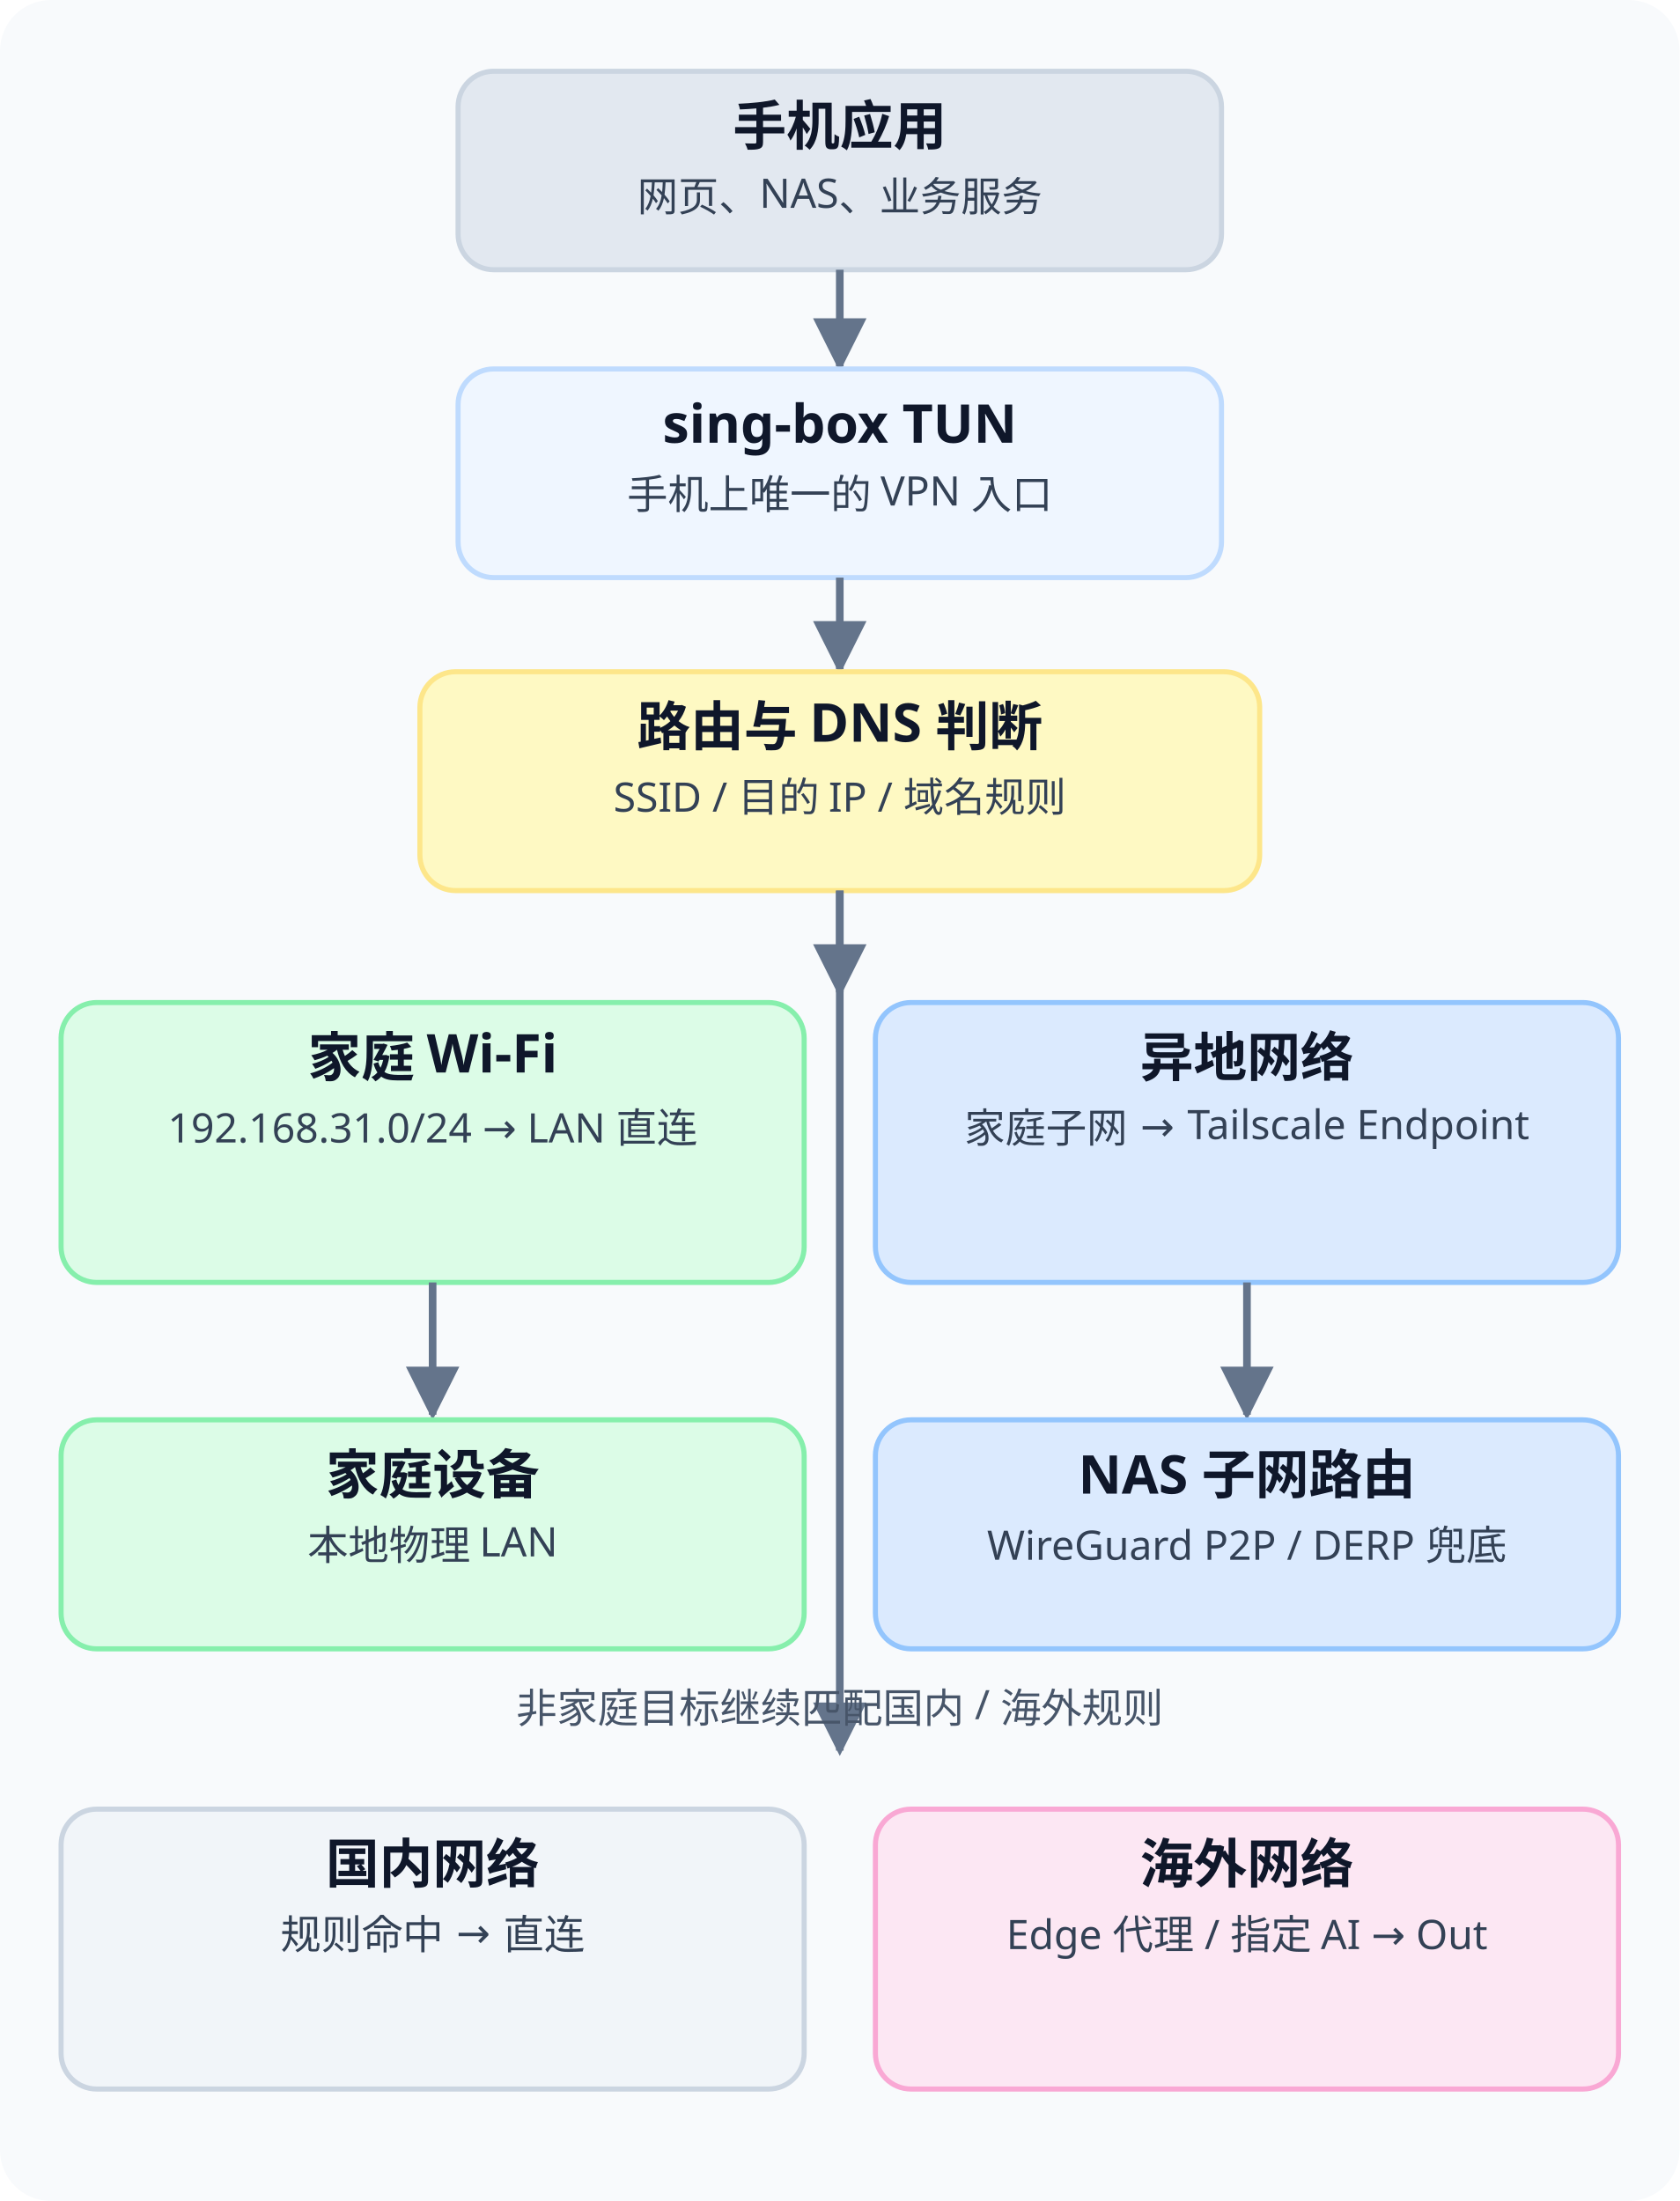
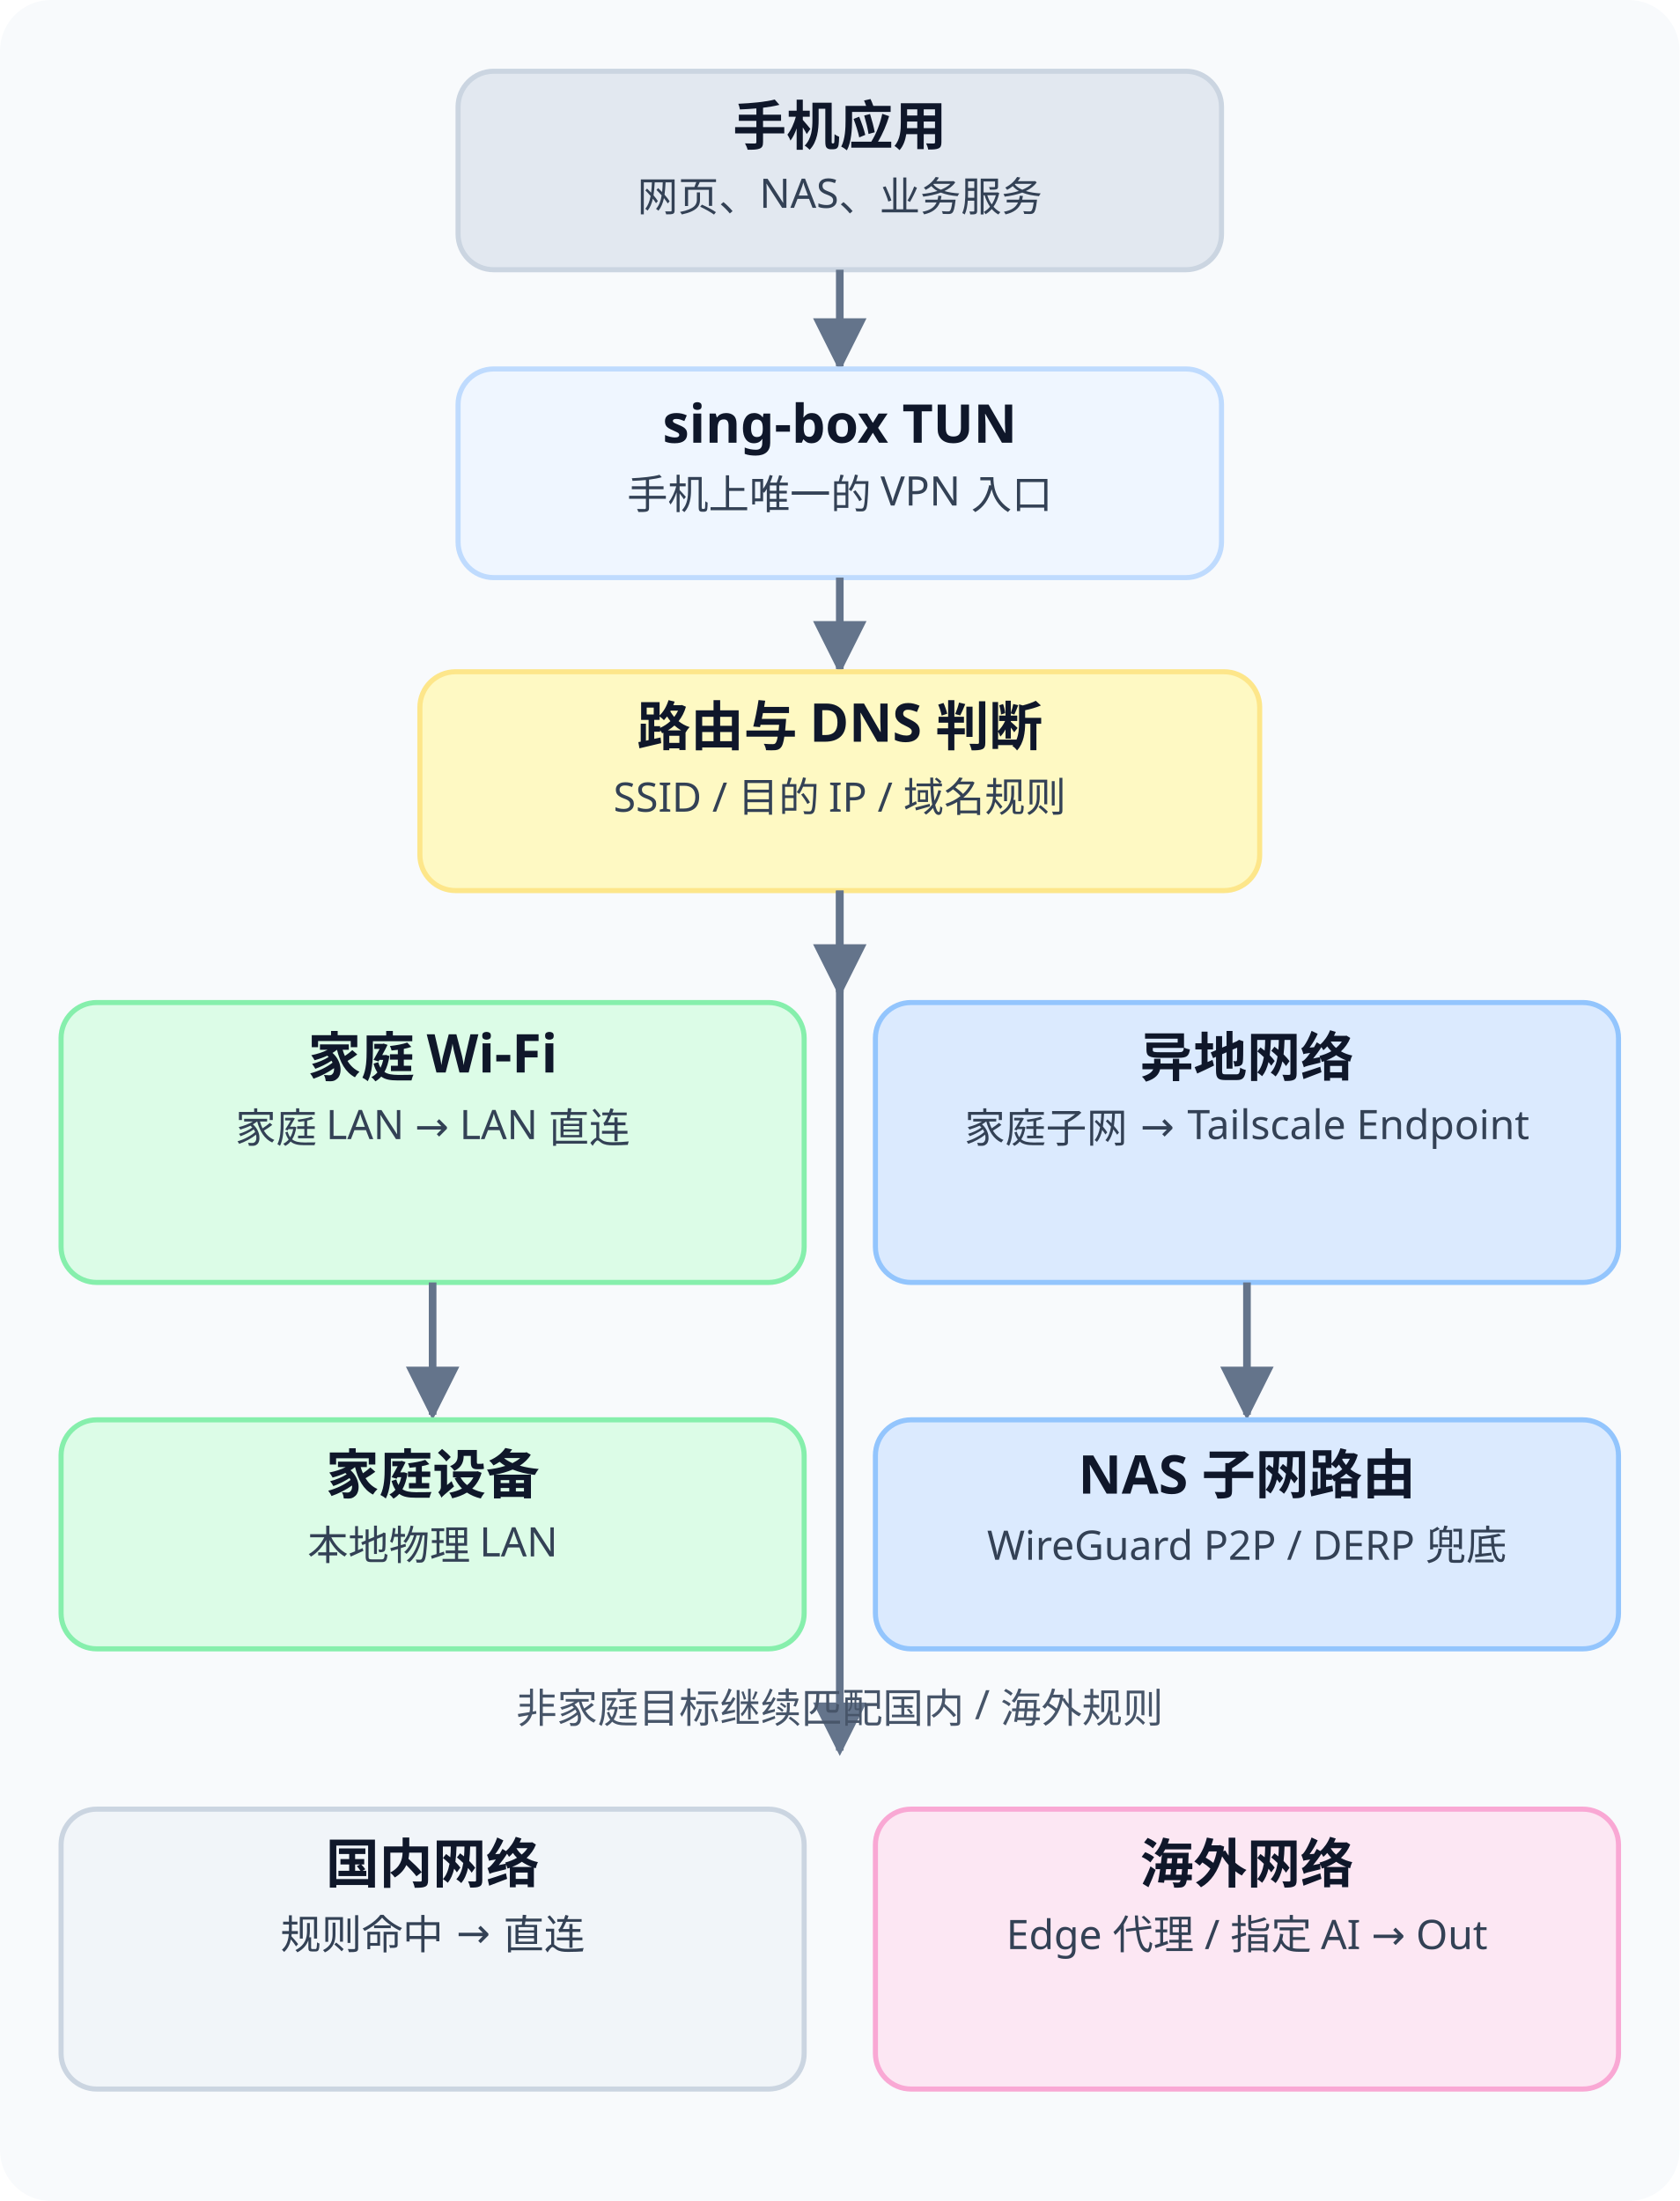
<svg xmlns="http://www.w3.org/2000/svg" width="660" height="865" viewBox="0 0 660 865" role="img" aria-labelledby="title desc">
  <defs>
    <marker id="arr" viewBox="0 0 10 10" refX="9" refY="5" markerWidth="7" markerHeight="7" orient="auto">
      <path d="M0 0 L10 5 L0 10z" fill="#64748b" />
    </marker>
  </defs>
  <rect width="660" height="865" rx="20" fill="#f8fafc" />
  <g font-family="Noto Sans SC, PingFang SC, Microsoft YaHei, sans-serif" fill="#0f172a">
    <rect x="180" y="28" width="300" height="78" rx="14" fill="#e2e8f0" stroke="#cbd5e1" stroke-width="2" />
    <text x="330" y="57" font-size="21" font-weight="700" text-anchor="middle">手机应用</text>
    <text x="330" y="83" font-size="16" fill="#334155" text-anchor="middle">网页、NAS、业务服务</text>
    <line x1="330" y1="106" x2="330" y2="144" stroke="#64748b" stroke-width="3" marker-end="url(#arr)" />
    <rect x="180" y="145" width="300" height="82" rx="14" fill="#eff6ff" stroke="#bfdbfe" stroke-width="2" />
    <text x="330" y="174" font-size="21" font-weight="700" text-anchor="middle">sing-box TUN</text>
    <text x="330" y="200" font-size="16" fill="#334155" text-anchor="middle">手机上唯一的 VPN 入口</text>
    <line x1="330" y1="227" x2="330" y2="263" stroke="#64748b" stroke-width="3" marker-end="url(#arr)" />
    <rect x="165" y="264" width="330" height="86" rx="14" fill="#fef9c3" stroke="#fde68a" stroke-width="2" />
    <text x="330" y="293" font-size="21" font-weight="700" text-anchor="middle">路由与 DNS 判断</text>
    <text x="330" y="319" font-size="16" fill="#334155" text-anchor="middle">SSID / 目的 IP / 域名规则</text>
    <line x1="330" y1="350" x2="330" y2="390" stroke="#64748b" stroke-width="3" marker-end="url(#arr)" />
    <rect x="24" y="394" width="292" height="110" rx="14" fill="#dcfce7" stroke="#86efac" stroke-width="2" />
    <text x="170" y="423" font-size="21" font-weight="700" text-anchor="middle">家庭 Wi-Fi</text>
-     <text x="170" y="449" font-size="16" fill="#334155" text-anchor="middle">192.168.31.0/24 → LAN 直连</text>
+     <text x="170" y="449" font-size="16" fill="#334155" text-anchor="middle">家庭 LAN → LAN 直连</text>
    <rect x="344" y="394" width="292" height="110" rx="14" fill="#dbeafe" stroke="#93c5fd" stroke-width="2" />
    <text x="490" y="423" font-size="21" font-weight="700" text-anchor="middle">异地网络</text>
    <text x="490" y="449" font-size="16" fill="#334155" text-anchor="middle">家庭子网 → Tailscale Endpoint</text>
    <line x1="170" y1="504" x2="170" y2="556" stroke="#64748b" stroke-width="3" marker-end="url(#arr)" />
    <line x1="490" y1="504" x2="490" y2="556" stroke="#64748b" stroke-width="3" marker-end="url(#arr)" />
    <rect x="24" y="558" width="292" height="90" rx="14" fill="#dcfce7" stroke="#86efac" stroke-width="2" />
    <text x="170" y="587" font-size="21" font-weight="700" text-anchor="middle">家庭设备</text>
    <text x="170" y="613" font-size="16" fill="#334155" text-anchor="middle">本地物理 LAN</text>
    <rect x="344" y="558" width="292" height="90" rx="14" fill="#dbeafe" stroke="#93c5fd" stroke-width="2" />
    <text x="490" y="587" font-size="21" font-weight="700" text-anchor="middle">NAS 子网路由</text>
    <text x="490" y="613" font-size="16" fill="#334155" text-anchor="middle">WireGuard P2P / DERP 兜底</text>
    <line x1="330" y1="350" x2="330" y2="688" stroke="#64748b" stroke-width="3" marker-end="url(#arr)" />
    <rect x="24" y="711" width="292" height="110" rx="14" fill="#f1f5f9" stroke="#cbd5e1" stroke-width="2" />
    <text x="170" y="740" font-size="21" font-weight="700" text-anchor="middle">国内网络</text>
    <text x="170" y="766" font-size="16" fill="#334155" text-anchor="middle">规则命中 → 直连</text>
    <rect x="344" y="711" width="292" height="110" rx="14" fill="#fce7f3" stroke="#f9a8d4" stroke-width="2" />
    <text x="490" y="740" font-size="21" font-weight="700" text-anchor="middle">海外网络</text>
    <text x="490" y="766" font-size="16" fill="#334155" text-anchor="middle">Edge 代理 / 指定 AI → Out</text>
    <text x="330" y="677" font-size="16" fill="#475569" text-anchor="middle">非家庭目标继续匹配国内 / 海外规则</text>
  </g>
</svg>
